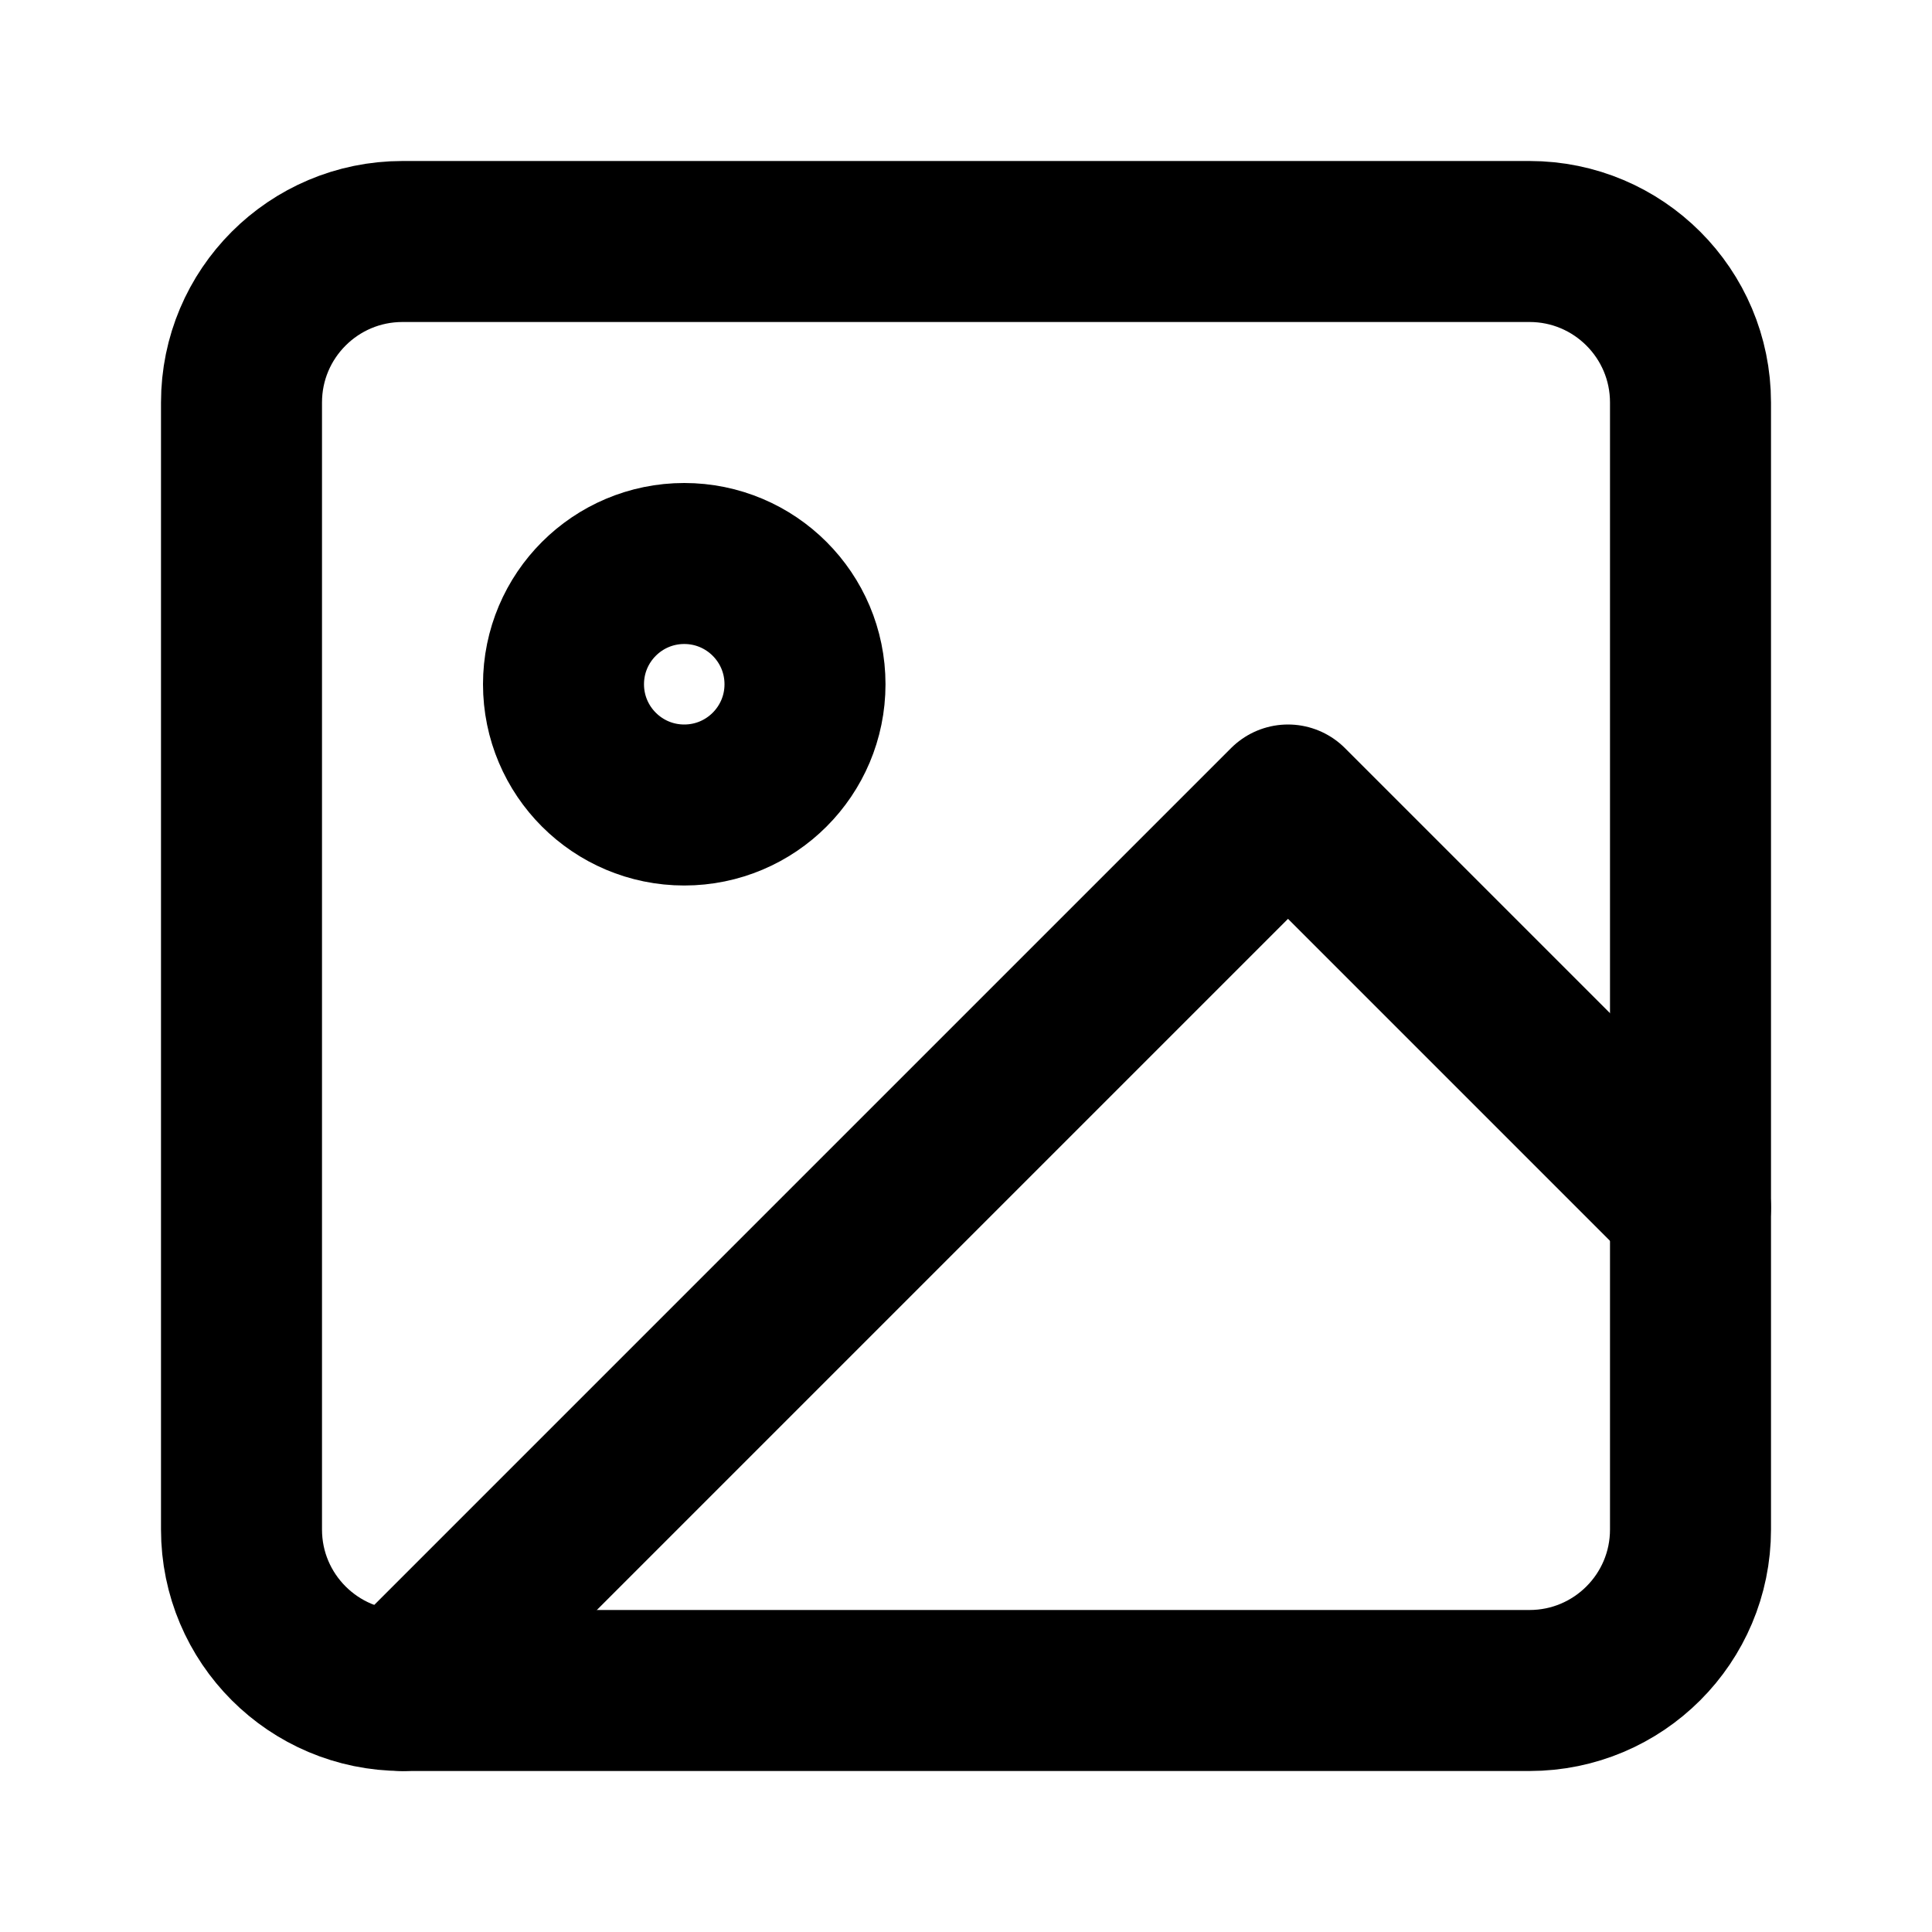
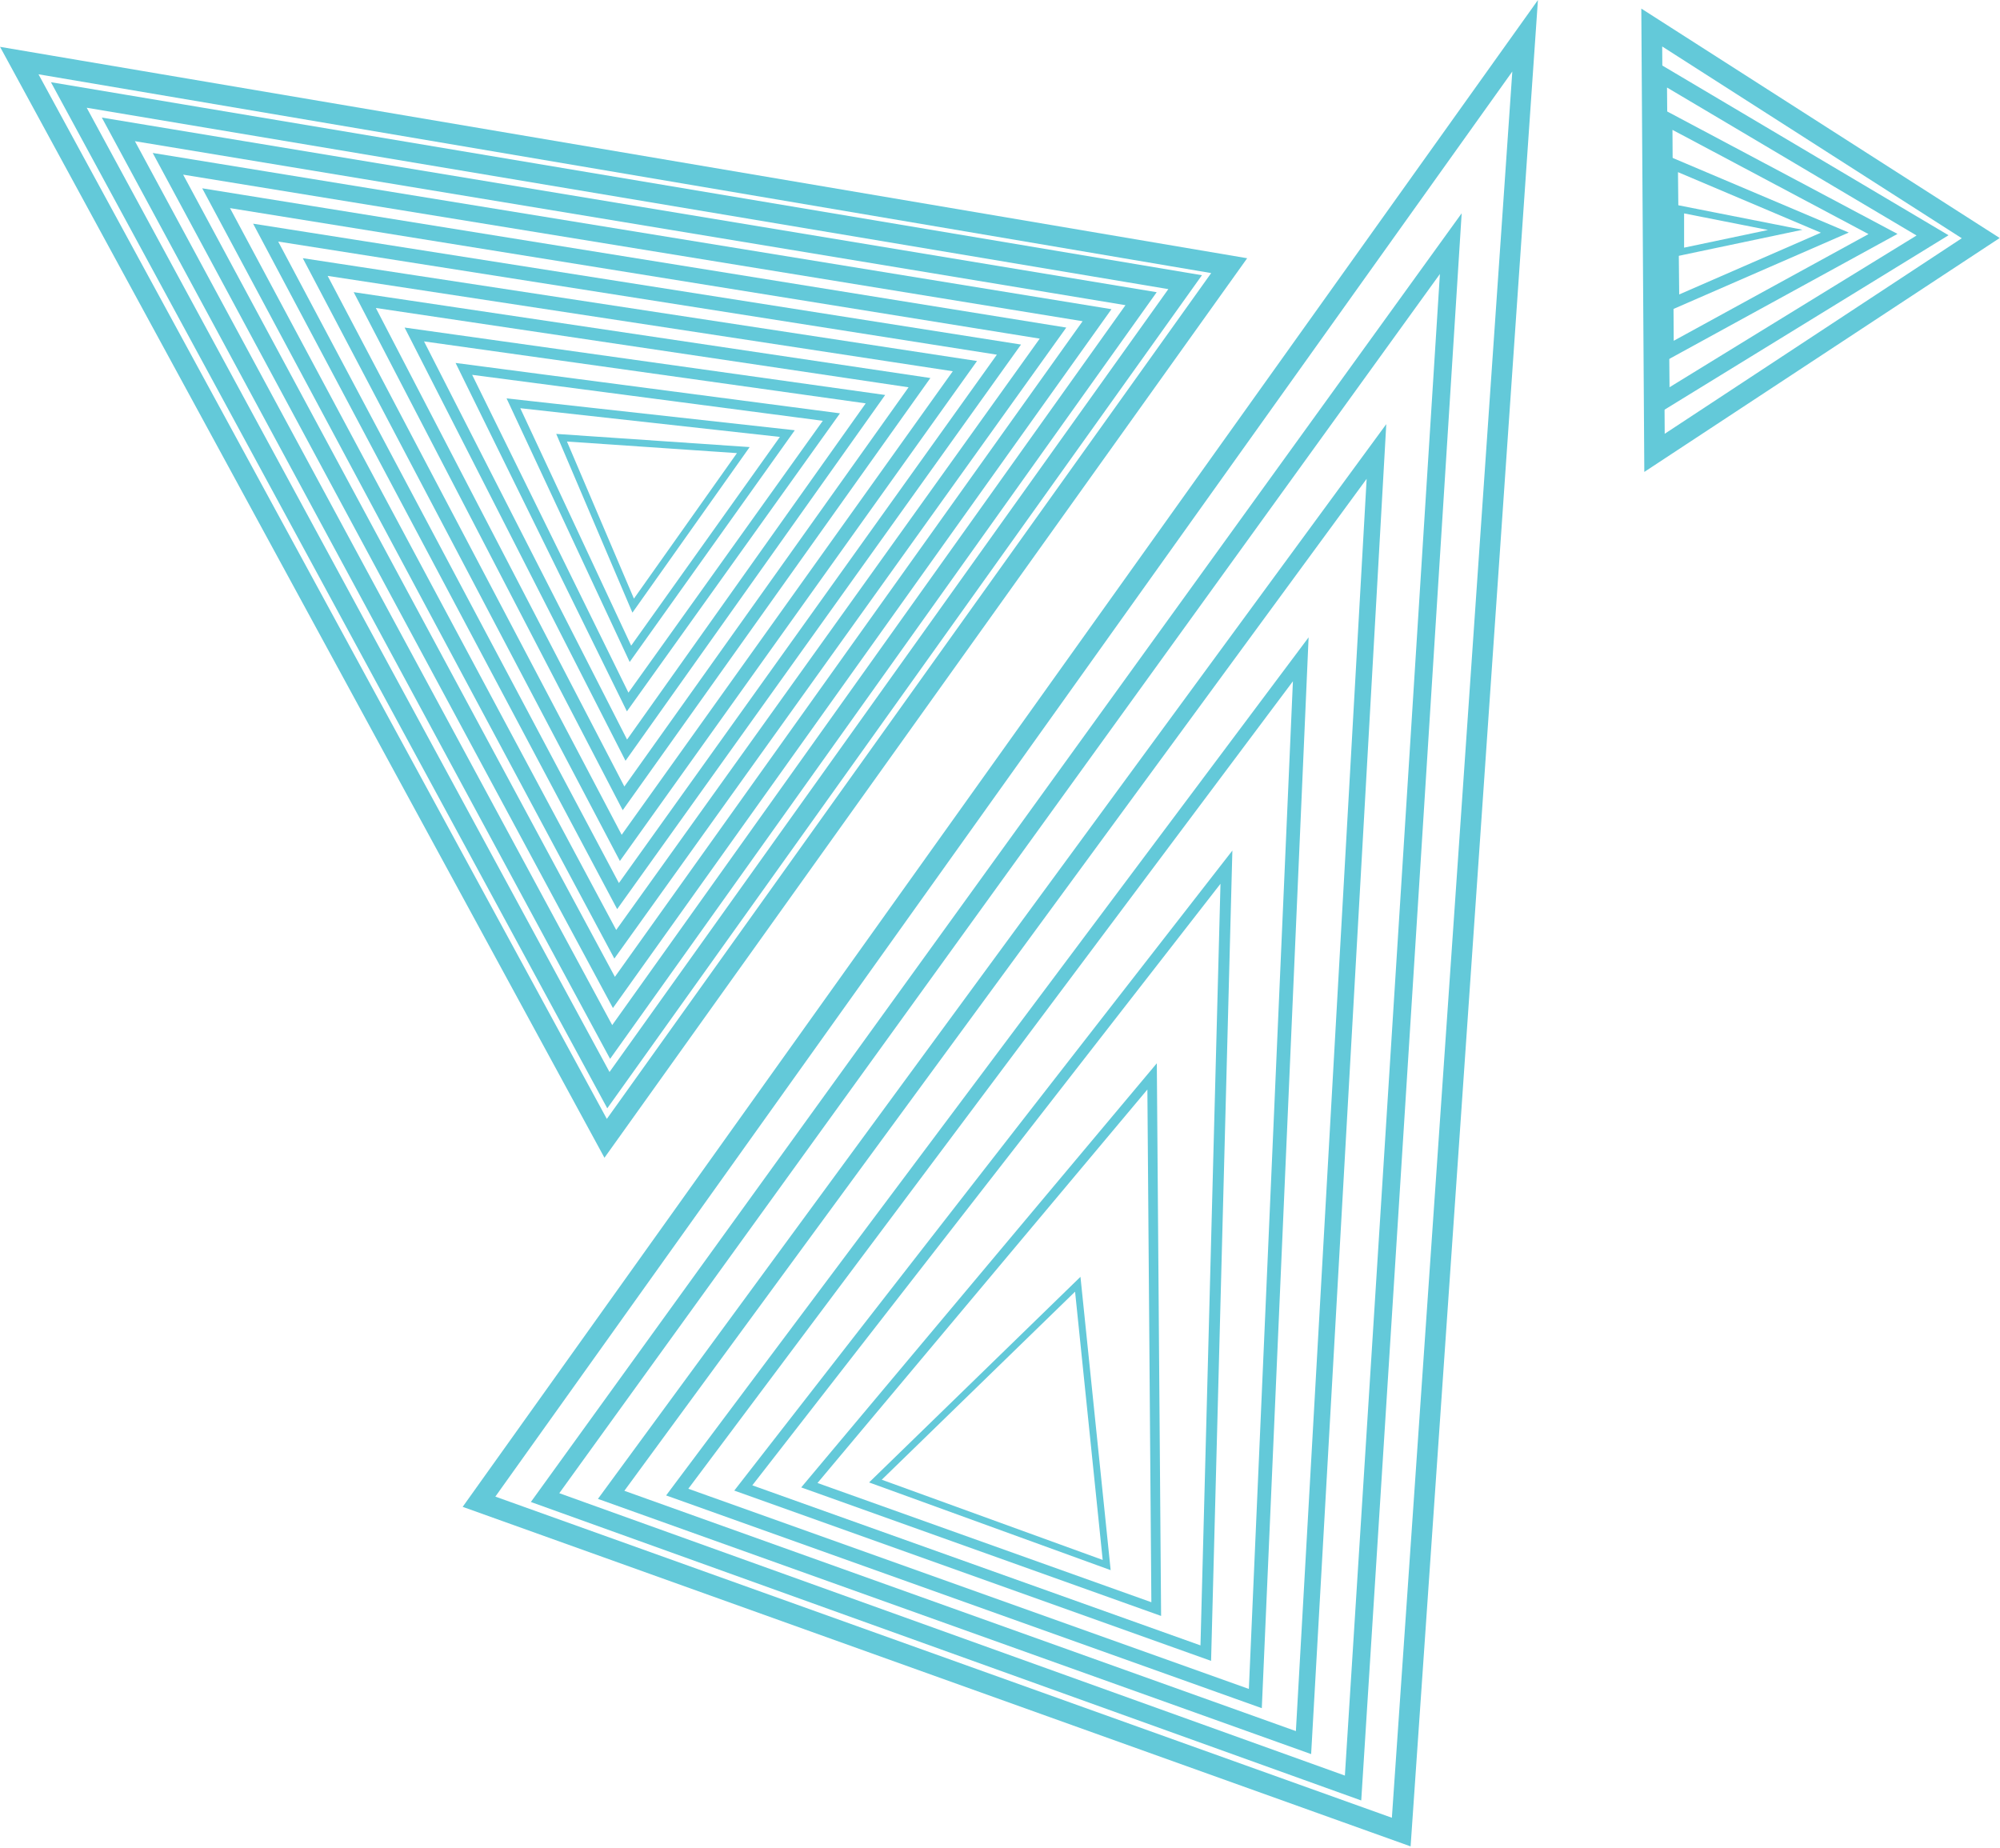
- <svg xmlns="http://www.w3.org/2000/svg" viewBox="0 0 24 24" fill="none" stroke="currentColor" stroke-width="2" stroke-linecap="round" stroke-linejoin="round">
-   <rect x="3" y="3" width="18" height="18" rx="2" ry="2" />
-   <circle cx="8.5" cy="8.5" r="1.5" />
-   <path d="M21 15l-5-5L5 21" />
+ <svg xmlns="http://www.w3.org/2000/svg" viewBox="0 0 14.53 13.42">
+   <defs>
+     <style>.cls-1,.cls-10,.cls-11,.cls-12,.cls-13,.cls-14,.cls-15,.cls-16,.cls-17,.cls-18,.cls-19,.cls-2,.cls-3,.cls-4,.cls-5,.cls-6,.cls-7,.cls-8,.cls-9{fill:none;stroke:#63c9d9;stroke-miterlimit:10;}.cls-1{stroke-width:0.15px;}.cls-2{stroke-width:0.12px;}.cls-3{stroke-width:0.1px;}.cls-4{stroke-width:0.08px;}.cls-5{stroke-width:0.05px;}.cls-6{stroke-width:0.13px;}.cls-7{stroke-width:0.12px;}.cls-8{stroke-width:0.08px;}.cls-9{stroke-width:0.07px;}.cls-10{stroke-width:0.14px;}.cls-11{stroke-width:0.13px;}.cls-12{stroke-width:0.12px;}.cls-13{stroke-width:0.11px;}.cls-14{stroke-width:0.1px;}.cls-15{stroke-width:0.1px;}.cls-16{stroke-width:0.09px;}.cls-17{stroke-width:0.08px;}.cls-18{stroke-width:0.07px;}.cls-19{stroke-width:0.06px;}</style>
+   </defs>
+   <g id="Layer_2" data-name="Layer 2">
+     <g id="Layer_1-2" data-name="Layer 1">
+       <polygon class="cls-1" points="14.39 1.73 12 0.2 12.02 3.29 14.39 1.73" />
+       <polygon class="cls-2" points="14.04 1.71 12.05 0.53 12.07 2.92 14.04 1.71" />
+       <polygon class="cls-3" points="13.68 1.7 12.1 0.86 12.11 2.56 13.68 1.7" />
+       <polygon class="cls-4" points="13.33 1.69 12.15 1.19 12.16 2.2 13.33 1.69" />
+       <polygon class="cls-5" points="12.97 1.67 12.21 1.52 12.21 1.83 12.97 1.67" />
+       <polygon class="cls-1" points="11.08 0.26 3.48 10.91 10.18 13.31 11.08 0.26" />
+       <polygon class="cls-6" points="10.54 1.77 3.96 10.88 9.83 12.99 10.54 1.77" />
+       <polygon class="cls-7" points="10 3.28 4.44 10.86 9.47 12.66 10 3.28" />
+       <polygon class="cls-3" points="9.45 4.79 4.92 10.84 9.12 12.34 9.45 4.79" />
+       <polygon class="cls-8" points="8.91 6.3 5.4 10.81 8.76 12.01 8.91 6.3" />
+       <polygon class="cls-9" points="8.37 7.82 5.88 10.79 8.4 11.69 8.37 7.82" />
+       <polygon class="cls-5" points="7.83 9.33 6.36 10.76 8.04 11.37 7.83 9.33" />
+       <polygon class="cls-1" points="0.14 0.44 4.4 8.27 8.93 1.93 0.14 0.44" />
+       <polygon class="cls-10" points="0.5 0.69 4.42 7.92 8.61 2.05 0.5 0.69" />
+       <polygon class="cls-11" points="0.86 0.94 4.44 7.57 8.29 2.17 0.86 0.94" />
+       <polygon class="cls-12" points="1.22 1.19 4.46 7.21 7.97 2.29 1.22 1.19" />
+       <polygon class="cls-13" points="1.57 1.44 4.47 6.86 7.65 2.42 1.57 1.44" />
+       <polygon class="cls-14" points="1.93 1.69 4.49 6.51 7.33 2.54 1.93 1.69" />
+       <polygon class="cls-15" points="2.29 1.94 4.51 6.16 7.01 2.66 2.29 1.94" />
+       <polygon class="cls-16" points="2.65 2.18 4.53 5.8 6.68 2.78 2.65 2.18" />
+       <polygon class="cls-17" points="3.01 2.43 4.55 5.45 6.36 2.9 3.01 2.43" />
+       <polygon class="cls-18" points="3.37 2.68 4.56 5.1 6.04 3.03 3.37 2.68" />
+       <polygon class="cls-19" points="3.73 2.93 4.58 4.75 5.72 3.15 3.73 2.93" />
+       <polygon class="cls-5" points="4.08 3.18 4.6 4.4 5.4 3.27 4.08 3.18" />
+     </g>
+   </g>
</svg>
